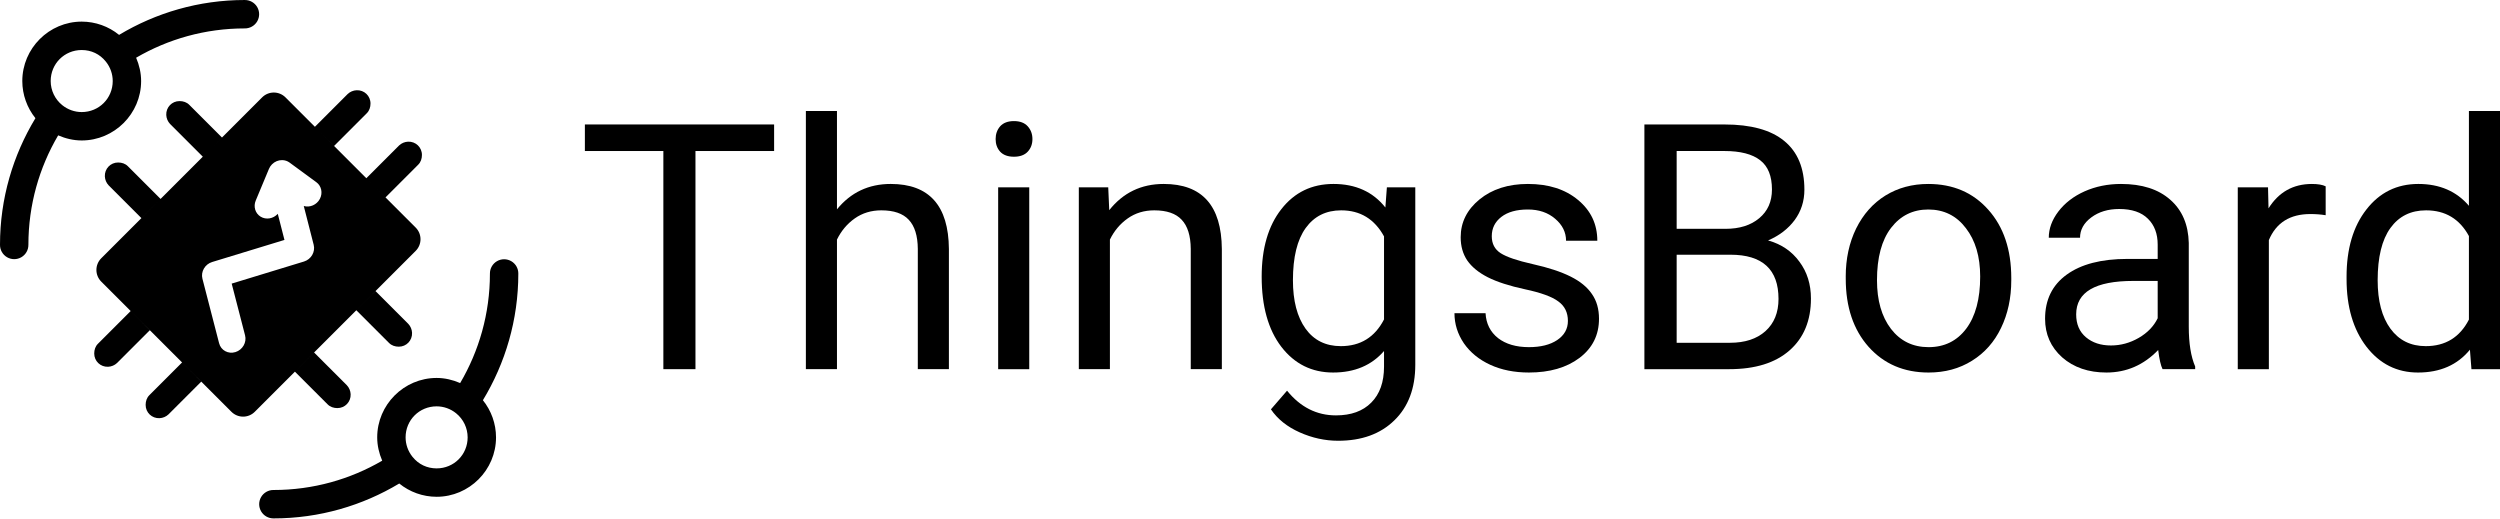
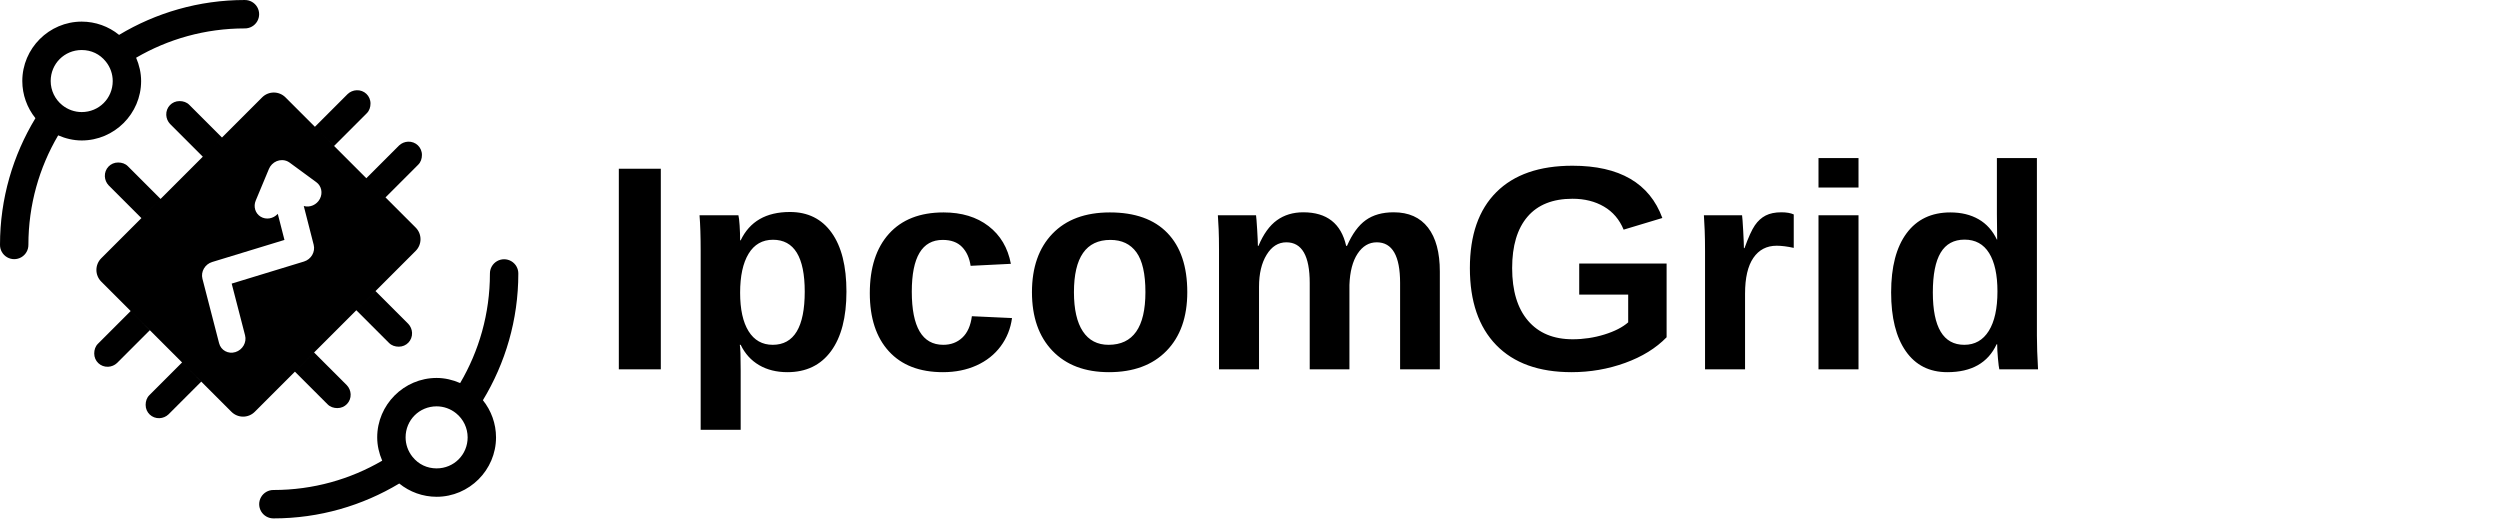
<svg xmlns="http://www.w3.org/2000/svg" id="svg2" height="320" width="1543.4" version="1.1" viewBox="0 0 1543.427 320">
  <g id="layer1" transform="translate(0 -732.36)">
    <g stroke-width="28">
      <g id="g5204-0" transform="matrix(-.66287 .69913 -.66371 -.70001 863.46 1410.6)">
        <g id="g5175-6" transform="translate(2.5254 3.0305)" />
        <g id="g5175-9-8" transform="translate(41.25 -30.543)" stroke-width="28" />
      </g>
      <g id="g5175-6-35" transform="matrix(.57657 .52719 -.57729 .52786 584.63 346.6)" />
      <g id="g5204-0-5-0" transform="matrix(.66287 -.69913 .66371 .70001 -543.46 380.47)">
        <g id="g5175-6-35-9" transform="translate(2.5254 3.0305)" />
        <g id="g5175-9-8-2-6" transform="translate(41.25 -30.543)" stroke-width="28" />
      </g>
    </g>
    <g id="text4279" transform="translate(0 732.36)" fill="#305680">
      <g id="g9352" fill="#000">
        <g id="g4241" transform="translate(-.000061238 -732.36)">
          <path id="path4278" style="color-rendering:auto;text-decoration-color:#000000;color:#000000;isolation:auto;mix-blend-mode:normal;shape-rendering:auto;solid-color:#000000;block-progression:tb;text-decoration-line:none;text-decoration-style:solid;image-rendering:auto;white-space:normal;text-indent:0;text-transform:none" d="m151.13 732.36c-28.363 0-54.915 7.915-77.613 21.537-6.472-5.262-14.605-8.191-23.067-8.194a8.766 8.766 0 0 0 -0.004 0c-20.154 0.001-36.679 16.528-36.678 36.682a8.766 8.766 0 0 0 0 0.011c0.01 8.415 2.927 16.483 8.103 22.927-13.83 22.83-21.87 49.58-21.87 78.17a8.766 8.766 0 1 0 17.531 0c0-24.702 6.719-47.748 18.378-67.574 4.566 1.985 9.473 3.15 14.519 3.157a8.766 8.766 0 0 0 0.012 0c20.155 0.001 36.683-16.527 36.682-36.682a8.766 8.766 0 0 0 0 -0.004c-0.002-4.999-1.139-9.863-3.083-14.397 19.717-11.484 42.585-18.095 67.085-18.095a8.766 8.766 0 1 0 0 -17.531zm-100.69 30.88c5.913 0.002 11.191 2.512 14.836 7.077a8.766 8.766 0 0 0 0.183 0.215c2.671 3.38 4.133 7.553 4.134 11.863-0.002 10.677-8.468 19.144-19.144 19.148-4.37-0.008-8.601-1.509-12-4.255a8.766 8.766 0 0 0 -0.012 -0.009c-4.514-3.633-7.136-9.098-7.144-14.893 0.003-10.677 8.47-19.144 19.148-19.146z" />
          <path id="path4486-0-9-6-9-7-6-5" style="color-rendering:auto;text-decoration-color:#000000;color:#000000;isolation:auto;mix-blend-mode:normal;shape-rendering:auto;solid-color:#000000;block-progression:tb;text-decoration-line:none;text-decoration-style:solid;image-rendering:auto;white-space:normal;text-indent:0;text-transform:none" d="m66.992 835.19c-1.492 1.558-2.366 3.71-2.258 6.071 0.096 2.045 0.913 4.02 2.337 5.518 6.805 6.856 20.223 20.223 20.223 20.223l11.844-11.83s-12.973-12.961-20.176-20.171c-1.604-1.633-3.75-2.314-6.012-2.324-2.358-0.011-4.467 0.954-5.959 2.512zm32.147 19.983-36.639 36.639c-3.975 3.976-3.975 10.421 0 14.397l18.156 18.156 31.753 31.753 30.478 30.478c3.976 3.976 10.422 3.976 14.398 0l24.791-24.791 37.914-37.914 36.639-36.639c3.975-3.976 3.975-10.422-0.001-14.398l-18.63-18.63-31.75-31.76-30.01-30c-3.976-3.975-10.421-3.975-14.397 0l-24.79 24.79-37.91 37.91zm37.911-37.91s-12.973-12.961-20.176-20.171c-1.604-1.633-3.75-2.314-6.012-2.324-4.717-0.023-8.434 3.862-8.217 8.583 0.096 2.045 0.913 4.02 2.337 5.518 6.805 6.856 20.223 20.223 20.223 20.223l11.844-11.83zm69.193 5.213s12.961-12.973 20.171-20.176c1.633-1.604 2.314-3.75 2.324-6.012 0.022-4.717-3.862-8.434-8.583-8.217-2.045 0.096-4.02 0.913-5.518 2.337-6.856 6.805-20.223 20.223-20.223 20.223l11.83 11.844zm31.753 31.753s12.961-12.973 20.171-20.176c1.633-1.604 2.314-3.75 2.324-6.012 0.022-4.717-3.862-8.434-8.583-8.217-2.045 0.096-4.02 0.913-5.518 2.337-6.856 6.805-20.223 20.223-20.223 20.223l11.83 11.844zm-18.009 69.667s12.973 12.961 20.178 20.169c1.604 1.632 3.75 2.314 6.012 2.324 4.717 0.022 8.434-3.861 8.217-8.583l-0.002 0.002c-0.096-2.045-0.914-4.021-2.338-5.519-6.805-6.856-20.222-20.222-20.222-20.222l-11.844 11.83zm-37.914 37.914s12.973 12.961 20.178 20.169c1.604 1.632 3.75 2.314 6.012 2.324 4.717 0.023 8.434-3.861 8.217-8.583h-0.002c-0.096-2.045-0.913-4.021-2.337-5.518-6.805-6.856-20.223-20.223-20.223-20.223l-11.844 11.83zm-69.667-5.687s-12.961 12.973-20.169 20.178c-1.632 1.604-2.314 3.75-2.324 6.012-0.023 4.717 3.861 8.434 8.583 8.217h-0.002c2.045-0.096 4.02-0.913 5.518-2.337 6.856-6.805 20.223-20.223 20.223-20.223l-11.82-11.84zm-31.743-31.74s-12.961 12.973-20.169 20.178c-1.632 1.604-2.314 3.75-2.324 6.012-0.023 4.717 3.861 8.434 8.583 8.217h-0.002c2.045-0.096 4.02-0.913 5.518-2.337 6.856-6.805 20.223-20.223 20.223-20.223l-11.829-11.85zm87.237-90.554c1.679-1.706 3.967-2.66 6.297-2.626 1.663 0.024 3.253 0.55 4.562 1.51l16.499 12.1c3.201 2.297 4.144 6.659 2.231 10.312-1.914 3.653-6.123 5.524-9.951 4.423l6.124 23.948c1.113 4.352-1.564 8.968-5.983 10.317l-44.642 13.631 8.246 31.883c1.173 4.37-1.502 9.044-5.955 10.407s-8.976-1.111-10.068-5.505l-10.282-39.769c-1.127-4.356 1.549-8.985 5.976-10.338l44.661-13.637-4.122-16.118c-2.763 3.064-7.234 3.808-10.586 1.762-3.353-2.047-4.614-6.29-2.986-10.047l8.117-19.454c0.433-1.038 1.067-1.989 1.862-2.797z" fill-rule="evenodd" />
          <path id="path4278-5" style="color-rendering:auto;text-decoration-color:#000000;color:#000000;isolation:auto;mix-blend-mode:normal;shape-rendering:auto;solid-color:#000000;block-progression:tb;text-decoration-line:none;text-decoration-style:solid;image-rendering:auto;white-space:normal;text-indent:0;text-transform:none" d="m168.87 1052.4c28.363 0 54.915-7.915 77.614-21.538 6.472 5.262 14.605 8.192 23.067 8.194a8.766 8.766 0 0 0 0.004 0c20.155-0.001 36.68-16.528 36.679-36.682a8.766 8.766 0 0 0 0 -0.011c-0.01-8.415-2.927-16.484-8.103-22.927 13.825-22.82 21.866-49.572 21.866-78.162a8.766 8.766 0 1 0 -17.531 0c0 24.703-6.719 47.749-18.378 67.575-4.566-1.985-9.473-3.15-14.519-3.157a8.766 8.766 0 0 0 -0.012 0c-20.155-0.001-36.683 16.527-36.682 36.682 0.002 4.999 1.139 9.863 3.083 14.397-19.717 11.484-42.586 18.095-67.086 18.095a8.766 8.766 0 1 0 0 17.531zm100.69-30.875c-5.913 0-11.191-2.512-14.836-7.077a8.766 8.766 0 0 0 -0.183 -0.215c-2.671-3.38-4.133-7.553-4.134-11.863 0.002-10.677 8.468-19.144 19.144-19.148 4.37 0.008 8.601 1.509 12 4.255a8.766 8.766 0 0 0 0.012 0.009c4.514 3.633 7.136 9.098 7.144 14.893-0.003 10.677-8.47 19.145-19.148 19.146z" />
        </g>
        <g id="g8299">
-           <path id="path4345" d="m477.92 93.229h-48.56v134.68h-19.818v-134.68h-48.456v-16.394h116.83v16.394z" />
-           <path id="path4347" d="m516.72 129.23q12.762-15.668 33.203-15.668 35.59 0 35.901 40.155v74.188h-19.196v-74.292q-0.104-12.14-5.603-17.95-5.396-5.811-16.913-5.811-9.338 0-16.394 4.981-7.056 4.981-10.999 13.074v79.999h-19.196v-159.38h19.196v60.699z" />
-           <path id="path4349" d="m635.43 227.91h-19.196v-112.27h19.196v112.27zm-20.76-142.05q0-4.669 2.801-7.886 2.905-3.217 8.508-3.217t8.508 3.217 2.905 7.886q0 4.669-2.905 7.782t-8.508 3.113-8.508-3.113q-2.801-3.113-2.801-7.782z" />
-           <path id="path4351" d="m684.19 115.64 0.623 14.111q12.866-16.187 33.618-16.187 35.59 0 35.901 40.155v74.188h-19.196v-74.292q-0.104-12.14-5.603-17.95-5.396-5.811-16.913-5.811-9.338 0-16.394 4.981-7.056 4.981-10.999 13.074v79.999h-19.196v-112.27h18.158z" />
-           <path id="path4353" d="m778.92 170.84q0-26.251 12.14-41.711 12.14-15.564 32.166-15.564 20.544 0 32.062 14.526l0.934-12.451h17.535v109.57q0 21.79-12.97 34.344-12.866 12.555-34.656 12.555-12.14 0-23.761-5.188t-17.743-14.215l9.961-11.517q12.347 15.253 30.194 15.253 14.008 0 21.79-7.886 7.886-7.886 7.886-22.205v-9.65q-11.517 13.281-31.439 13.281-19.714 0-31.958-15.875-12.14-15.875-12.14-43.268zm19.299 2.179q0 18.988 7.782 29.883 7.782 10.791 21.79 10.791 18.158 0 26.666-16.498v-51.257q-8.82-16.083-26.459-16.083-14.008 0-21.893 10.895-7.886 10.895-7.886 32.269z" />
-           <path id="path4355" d="m967.98 198.13q0-7.782-5.914-12.036-5.811-4.358-20.441-7.471-14.526-3.113-23.138-7.471-8.508-4.358-12.659-10.376-4.047-6.018-4.047-14.319 0-13.8 11.621-23.346 11.725-9.546 29.883-9.546 19.092 0 30.92 9.857 11.932 9.857 11.932 25.214h-19.299q0-7.886-6.744-13.593-6.641-5.707-16.809-5.707-10.48 0-16.394 4.565-5.914 4.565-5.914 11.932 0 6.952 5.499 10.48 5.499 3.528 19.818 6.744 14.423 3.217 23.346 7.678 8.923 4.462 13.177 10.791 4.358 6.226 4.358 15.253 0 15.045-12.036 24.176-12.036 9.027-31.232 9.027-13.489 0-23.865-4.773t-16.29-13.281q-5.811-8.612-5.811-18.573h19.196q0.519 9.65 7.678 15.356 7.263 5.603 19.092 5.603 10.895 0 17.432-4.358 6.641-4.462 6.641-11.829z" />
-           <path id="path4357" d="m1015.2 227.91v-151.07h49.39q24.591 0 36.938 10.168 12.451 10.168 12.451 30.09 0 10.583-6.018 18.781-6.018 8.093-16.394 12.555 12.244 3.424 19.299 13.074 7.159 9.546 7.159 22.827 0 20.337-13.178 31.958t-37.25 11.621h-52.399zm19.922-70.66v54.37h32.892q13.904 0 21.893-7.159 8.093-7.263 8.093-19.922 0-27.289-29.675-27.289h-33.203zm0-15.979h30.09q13.074 0 20.856-6.537 7.886-6.537 7.886-17.743 0-12.451-7.263-18.054-7.263-5.707-22.101-5.707h-29.468v48.041z" />
-           <path id="path4359" d="m1139.5 170.74q0-16.498 6.433-29.675 6.537-13.177 18.054-20.337 11.621-7.159 26.459-7.159 22.931 0 37.042 15.875 14.215 15.875 14.215 42.23v1.349q0 16.394-6.329 29.468-6.226 12.97-17.95 20.233-11.621 7.263-26.77 7.263-22.827 0-37.042-15.875-14.1-15.88-14.1-42.02v-1.349zm19.299 2.283q0 18.677 8.612 29.987 8.716 11.31 23.242 11.31 14.63 0 23.242-11.414 8.612-11.517 8.612-32.166 0-18.469-8.82-29.883-8.716-11.517-23.242-11.517-14.215 0-22.931 11.31-8.716 11.31-8.716 32.373z" />
-           <path id="path4361" d="m1335.1 227.91q-1.66-3.32-2.698-11.829-13.385 13.904-31.958 13.904-16.602 0-27.289-9.338-10.584-9.442-10.584-23.865 0-17.535 13.281-27.185 13.385-9.753 37.561-9.753h18.677v-8.82q0-10.065-6.018-15.979-6.018-6.018-17.743-6.018-10.272 0-17.224 5.188-6.952 5.188-6.952 12.555h-19.299q0-8.405 5.914-16.187 6.018-7.886 16.186-12.451 10.272-4.565 22.516-4.565 19.403 0 30.402 9.753 10.998 9.65 11.414 26.666v51.672q0 15.46 3.943 24.591v1.66h-20.129zm-31.854-14.63q9.027 0 17.12-4.669 8.093-4.669 11.725-12.14v-23.035h-15.045q-35.278 0-35.278 20.648 0 9.027 6.018 14.111 6.018 5.084 15.46 5.084z" />
-           <path id="path4363" d="m1435.8 132.87q-4.358-0.726-9.442-0.726-18.884 0-25.629 16.083v79.688h-19.196v-112.27h18.677l0.311 12.97q9.442-15.045 26.77-15.045 5.603 0 8.508 1.453v17.847z" />
-           <path id="path4365" d="m1448.7 170.84q0-25.836 12.244-41.504 12.244-15.771 32.062-15.771 19.714 0 31.232 13.489v-58.521h19.196v159.38h-17.639l-0.934-12.036q-11.517 14.111-32.062 14.111-19.507 0-31.854-15.979-12.244-15.979-12.244-41.711v-1.453zm19.196 2.179q0 19.092 7.886 29.883 7.886 10.791 21.79 10.791 18.262 0 26.666-16.394v-51.569q-8.612-15.875-26.459-15.875-14.111 0-21.997 10.895-7.886 10.895-7.886 32.269z" />
+           <text x="370" y="228" font-family="system-ui, -apple-system, Arial, sans-serif" font-weight="600" font-size="180">IpcomGrid</text>
        </g>
      </g>
    </g>
  </g>
</svg>
